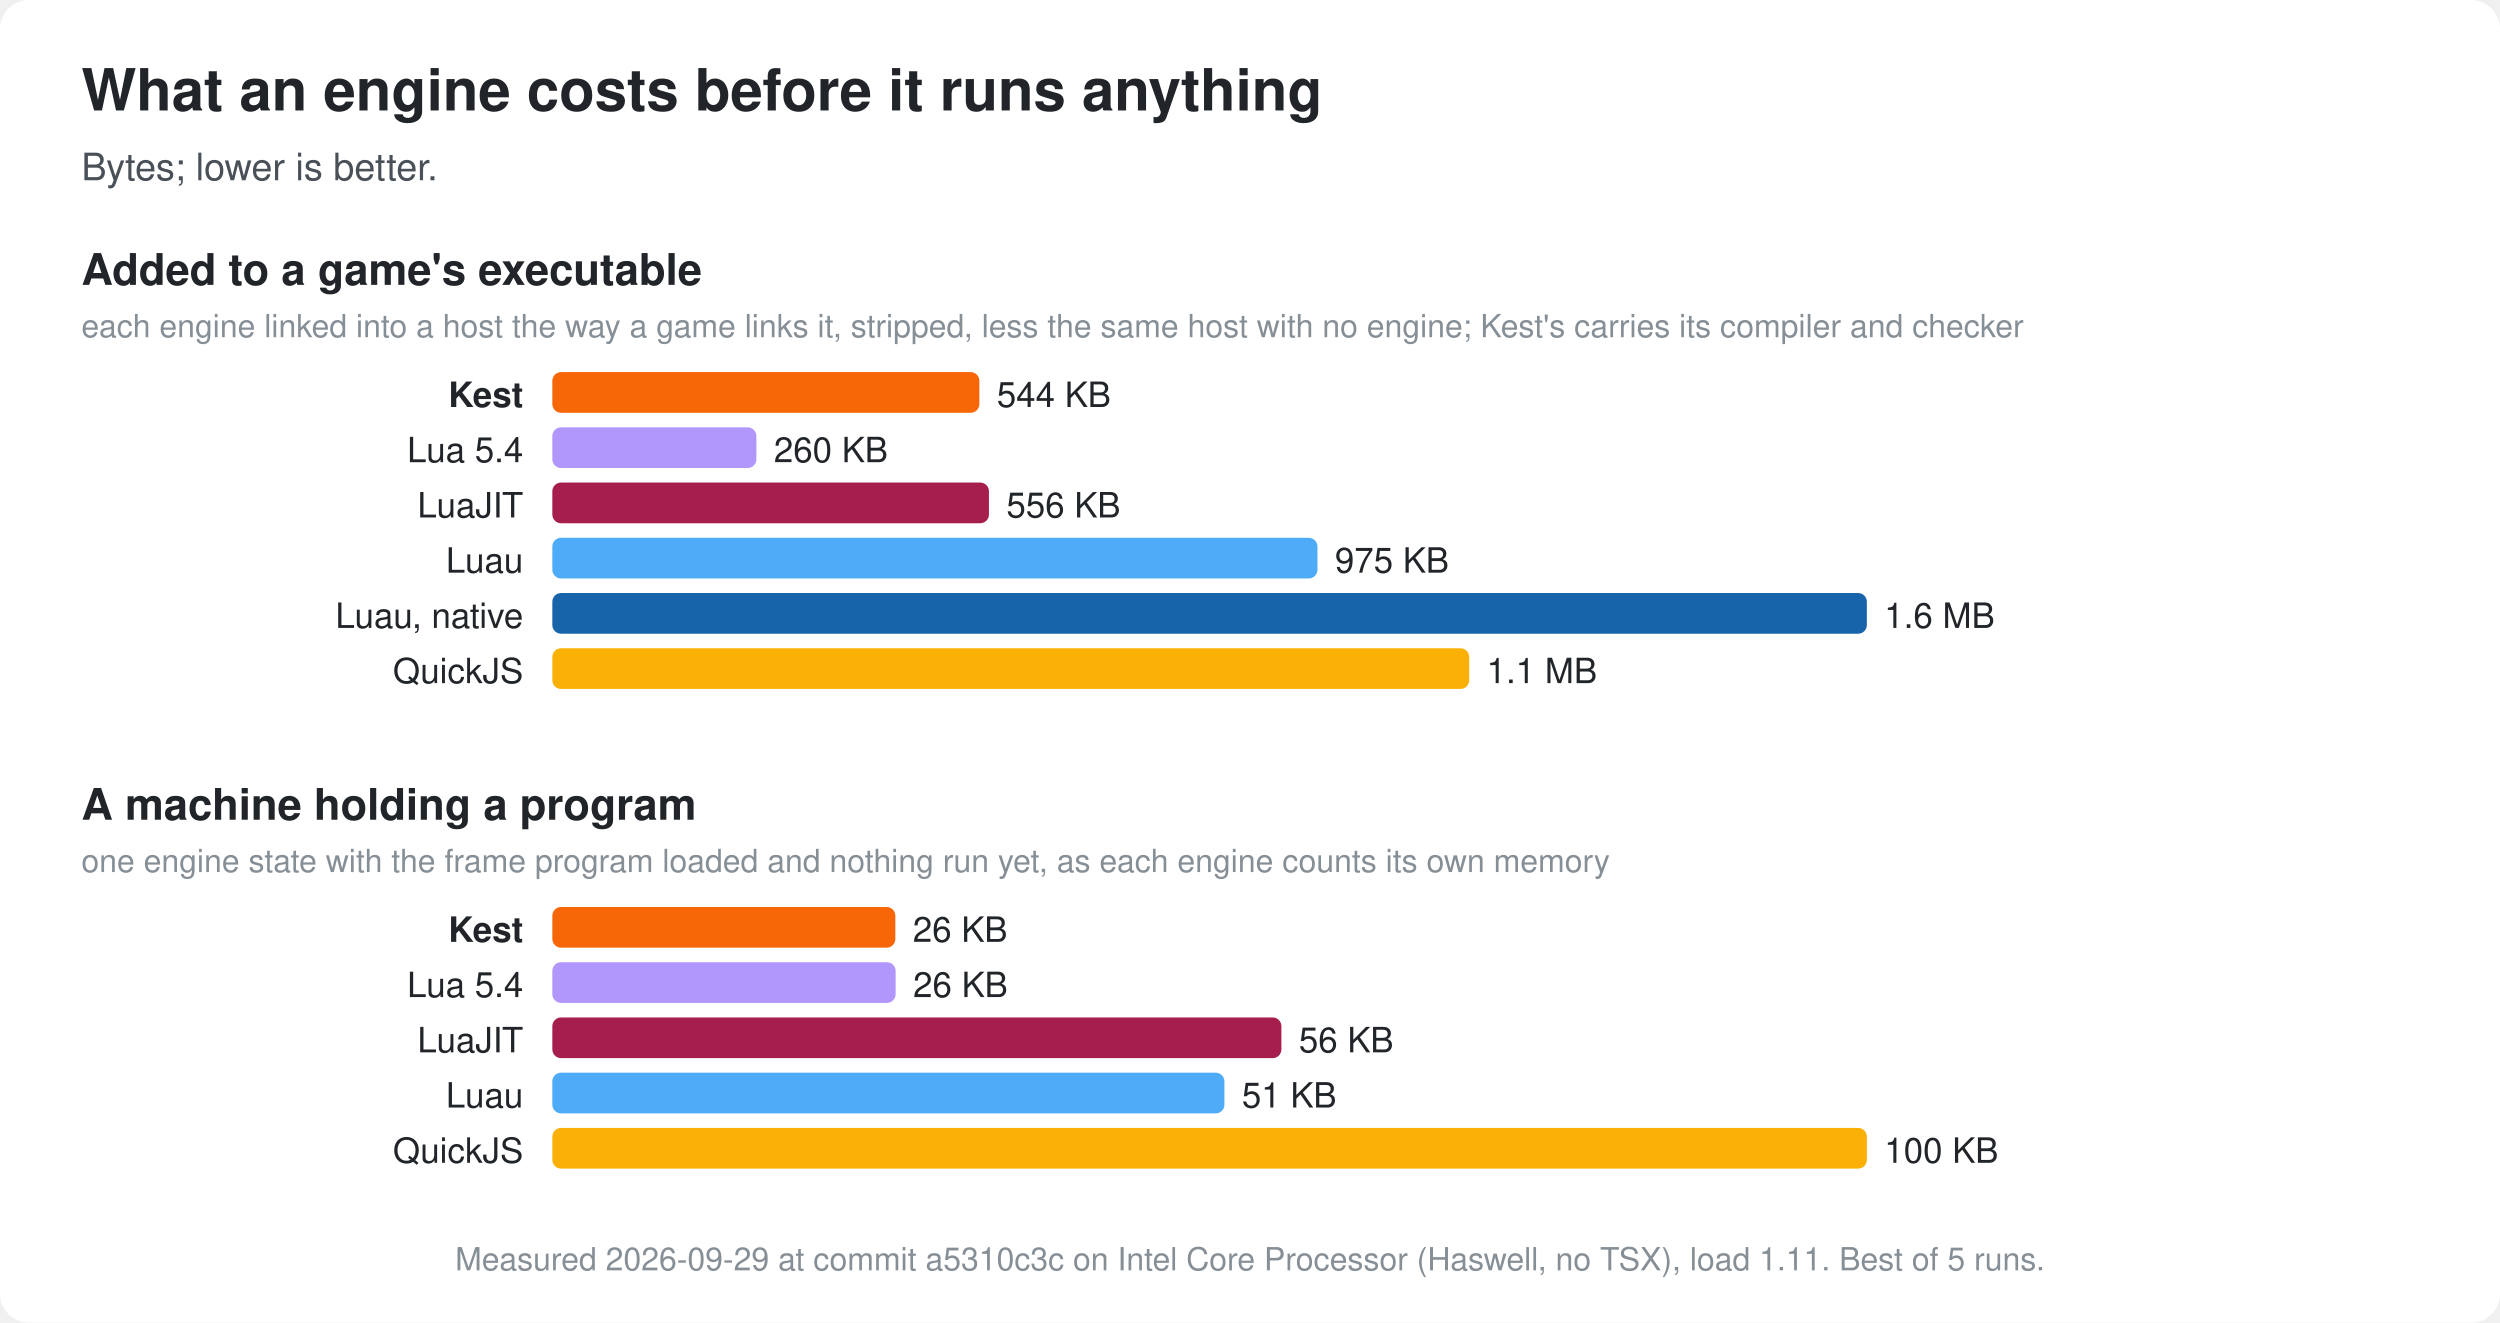
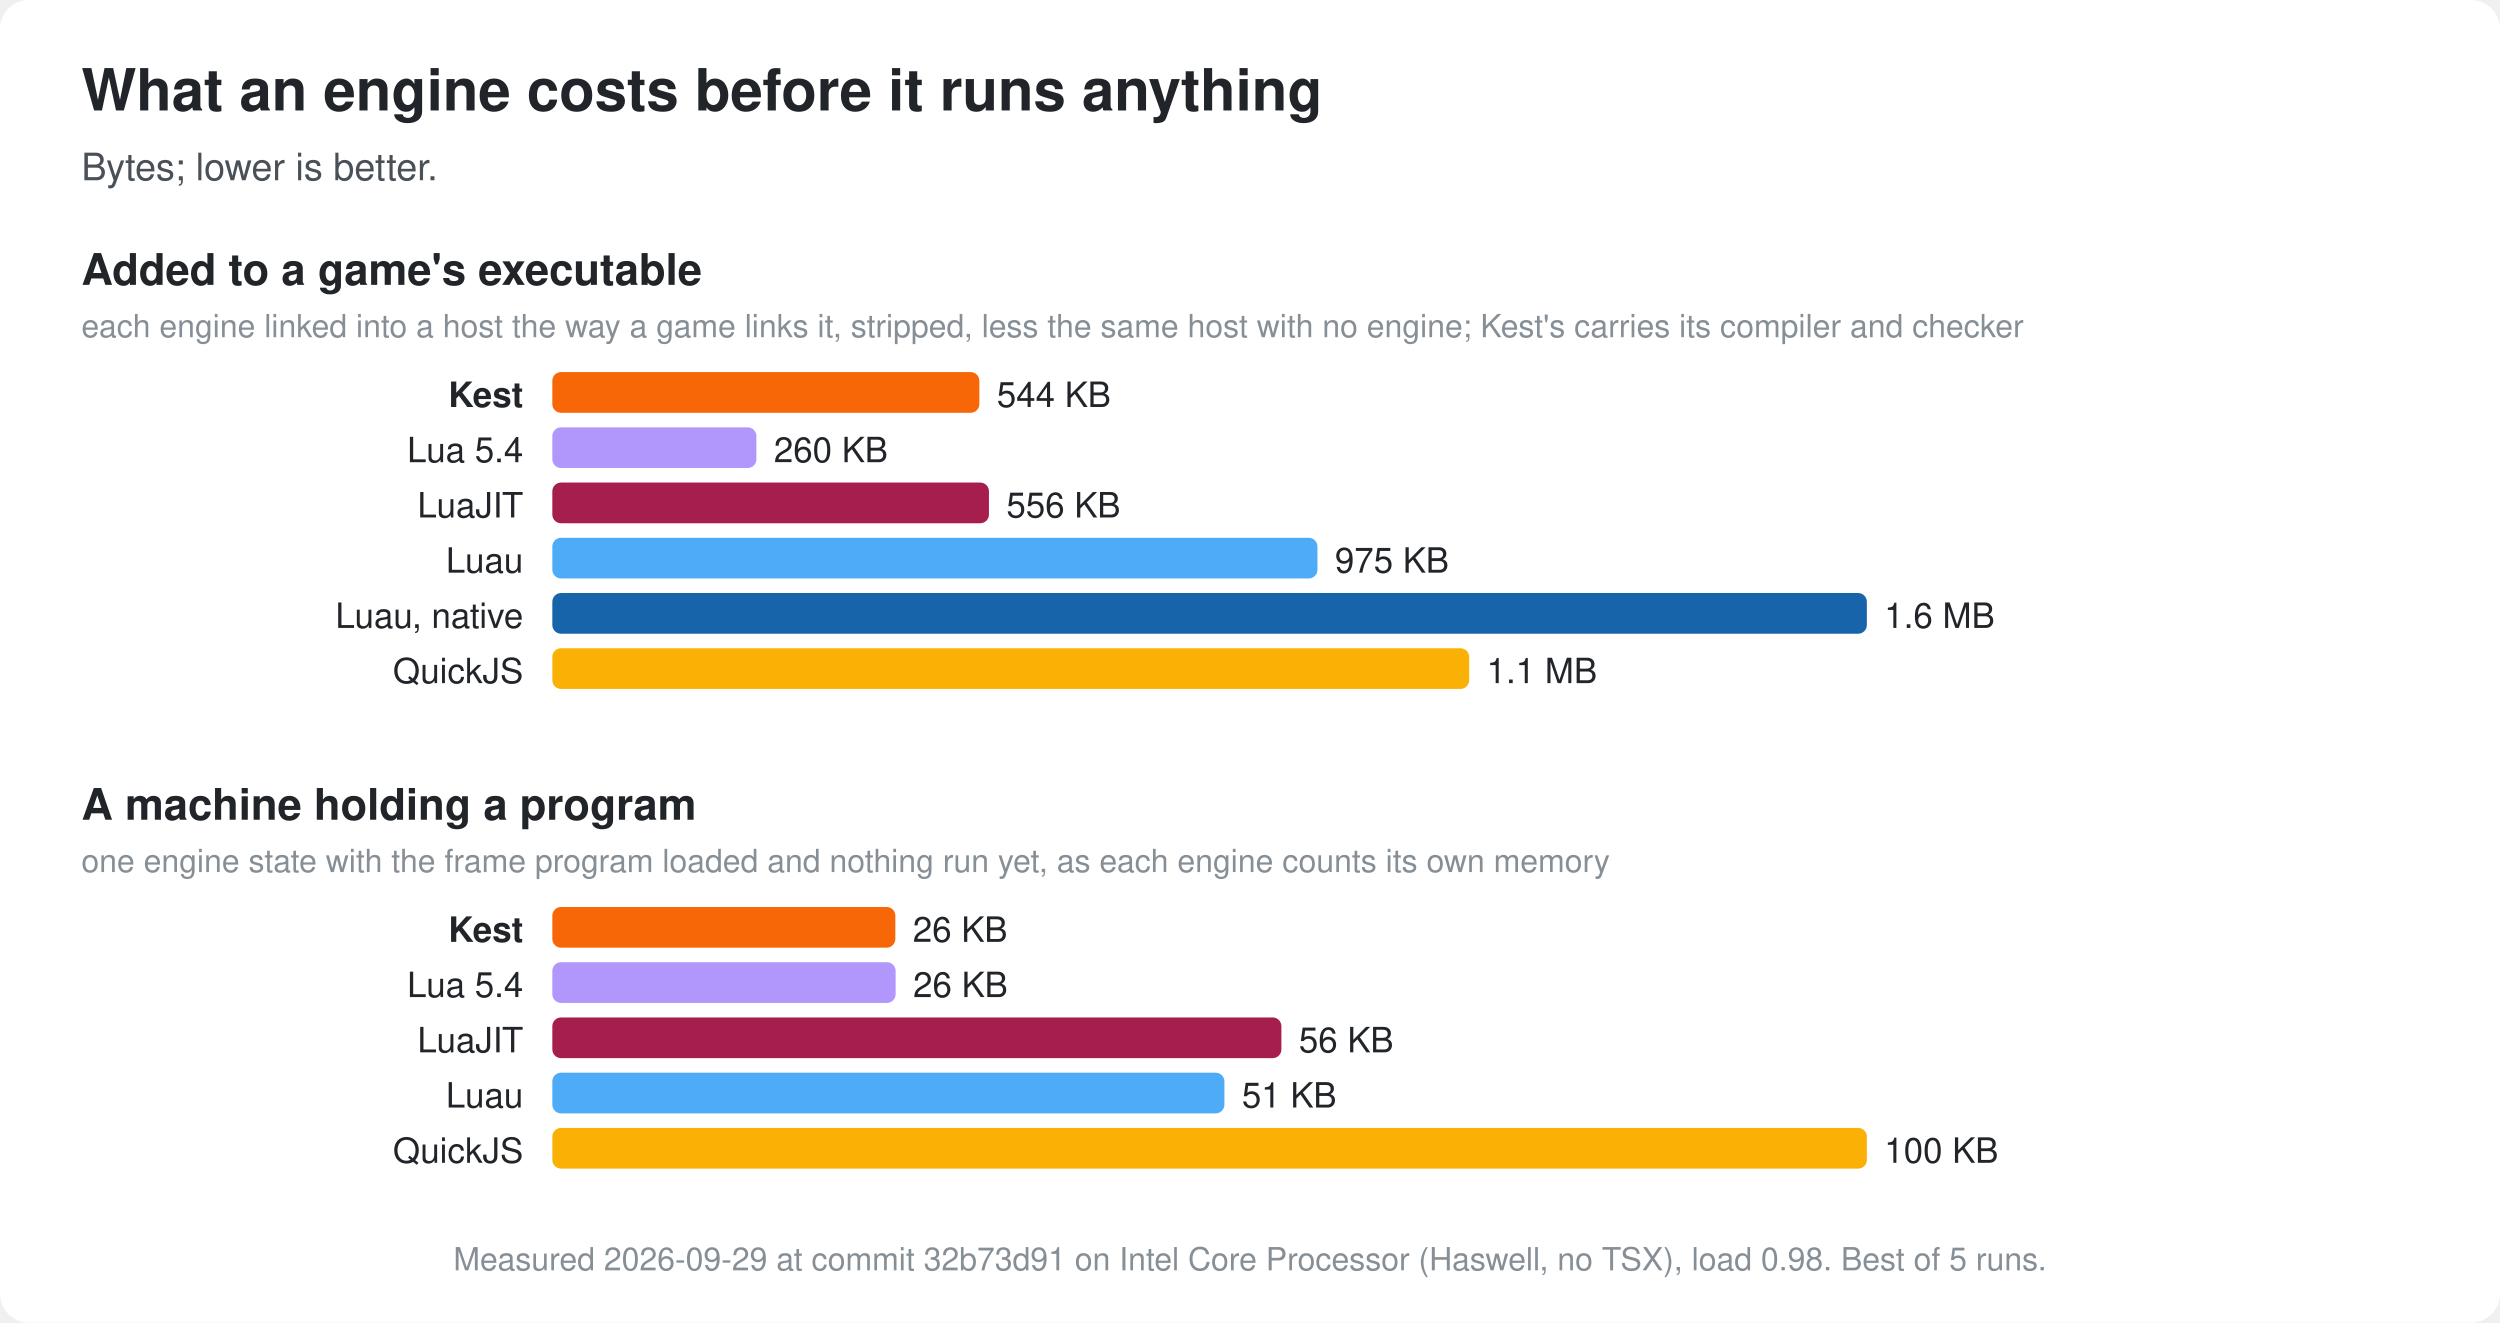
<svg xmlns="http://www.w3.org/2000/svg" width="860" height="455" viewBox="0 0 860 455">
  <rect width="100%" height="100%" rx="10" fill="#ffffff" />
  <text x="28.0" y="38.0" font-family="-apple-system,Segoe UI,Helvetica,Arial,sans-serif" font-size="20" font-weight="bold" fill="#212529" text-anchor="start">What an engine costs before it runs anything</text>
  <text x="28.0" y="62.0" font-family="-apple-system,Segoe UI,Helvetica,Arial,sans-serif" font-size="13" font-weight="normal" fill="#495057" text-anchor="start">Bytes; lower is better.</text>
  <text x="28.0" y="98.0" font-family="-apple-system,Segoe UI,Helvetica,Arial,sans-serif" font-size="15" font-weight="bold" fill="#212529" text-anchor="start">Added to a game's executable</text>
  <text x="28.0" y="116.0" font-family="-apple-system,Segoe UI,Helvetica,Arial,sans-serif" font-size="11" font-weight="normal" fill="#868e96" text-anchor="start">each engine linked into a host the way a game links it, stripped, less the same host with no engine; Kest's carries its compiler and checker</text>
  <text x="180.0" y="140.0" font-family="-apple-system,Segoe UI,Helvetica,Arial,sans-serif" font-size="12" font-weight="bold" fill="#212529" text-anchor="end">Kest</text>
  <rect x="190" y="128.0" width="146.9" height="14" rx="3" fill="#f76707" />
  <text x="342.9" y="140.0" font-family="-apple-system,Segoe UI,Helvetica,Arial,sans-serif" font-size="12" font-weight="normal" fill="#212529" text-anchor="start">544 KB</text>
  <text x="180.0" y="159.0" font-family="-apple-system,Segoe UI,Helvetica,Arial,sans-serif" font-size="12" font-weight="normal" fill="#212529" text-anchor="end">Lua 5.4</text>
  <rect x="190" y="147.0" width="70.2" height="14" rx="3" fill="#b197fc" />
  <text x="266.2" y="159.0" font-family="-apple-system,Segoe UI,Helvetica,Arial,sans-serif" font-size="12" font-weight="normal" fill="#212529" text-anchor="start">260 KB</text>
  <text x="180.0" y="178.0" font-family="-apple-system,Segoe UI,Helvetica,Arial,sans-serif" font-size="12" font-weight="normal" fill="#212529" text-anchor="end">LuaJIT</text>
  <rect x="190" y="166.0" width="150.2" height="14" rx="3" fill="#a61e4d" />
  <text x="346.2" y="178.0" font-family="-apple-system,Segoe UI,Helvetica,Arial,sans-serif" font-size="12" font-weight="normal" fill="#212529" text-anchor="start">556 KB</text>
  <text x="180.0" y="197.0" font-family="-apple-system,Segoe UI,Helvetica,Arial,sans-serif" font-size="12" font-weight="normal" fill="#212529" text-anchor="end">Luau</text>
  <rect x="190" y="185.0" width="263.2" height="14" rx="3" fill="#4dabf7" />
  <text x="459.2" y="197.0" font-family="-apple-system,Segoe UI,Helvetica,Arial,sans-serif" font-size="12" font-weight="normal" fill="#212529" text-anchor="start">975 KB</text>
  <text x="180.0" y="216.0" font-family="-apple-system,Segoe UI,Helvetica,Arial,sans-serif" font-size="12" font-weight="normal" fill="#212529" text-anchor="end">Luau, native</text>
  <rect x="190" y="204.0" width="452.2" height="14" rx="3" fill="#1864ab" />
  <text x="648.2" y="216.0" font-family="-apple-system,Segoe UI,Helvetica,Arial,sans-serif" font-size="12" font-weight="normal" fill="#212529" text-anchor="start">1.6 MB</text>
  <text x="180.0" y="235.0" font-family="-apple-system,Segoe UI,Helvetica,Arial,sans-serif" font-size="12" font-weight="normal" fill="#212529" text-anchor="end">QuickJS</text>
  <rect x="190" y="223.0" width="315.4" height="14" rx="3" fill="#fab005" />
  <text x="511.4" y="235.0" font-family="-apple-system,Segoe UI,Helvetica,Arial,sans-serif" font-size="12" font-weight="normal" fill="#212529" text-anchor="start">1.1 MB</text>
  <text x="28.0" y="282.0" font-family="-apple-system,Segoe UI,Helvetica,Arial,sans-serif" font-size="15" font-weight="bold" fill="#212529" text-anchor="start">A machine holding a program</text>
  <text x="28.0" y="300.0" font-family="-apple-system,Segoe UI,Helvetica,Arial,sans-serif" font-size="11" font-weight="normal" fill="#868e96" text-anchor="start">one engine state with the frame program loaded and nothing run yet, as each engine counts its own memory</text>
  <text x="180.0" y="324.0" font-family="-apple-system,Segoe UI,Helvetica,Arial,sans-serif" font-size="12" font-weight="bold" fill="#212529" text-anchor="end">Kest</text>
  <rect x="190" y="312.0" width="118.0" height="14" rx="3" fill="#f76707" />
  <text x="314.0" y="324.0" font-family="-apple-system,Segoe UI,Helvetica,Arial,sans-serif" font-size="12" font-weight="normal" fill="#212529" text-anchor="start">26 KB</text>
  <text x="180.0" y="343.0" font-family="-apple-system,Segoe UI,Helvetica,Arial,sans-serif" font-size="12" font-weight="normal" fill="#212529" text-anchor="end">Lua 5.4</text>
  <rect x="190" y="331.0" width="118.1" height="14" rx="3" fill="#b197fc" />
  <text x="314.1" y="343.0" font-family="-apple-system,Segoe UI,Helvetica,Arial,sans-serif" font-size="12" font-weight="normal" fill="#212529" text-anchor="start">26 KB</text>
  <text x="180.0" y="362.0" font-family="-apple-system,Segoe UI,Helvetica,Arial,sans-serif" font-size="12" font-weight="normal" fill="#212529" text-anchor="end">LuaJIT</text>
  <rect x="190" y="350.0" width="250.8" height="14" rx="3" fill="#a61e4d" />
  <text x="446.8" y="362.0" font-family="-apple-system,Segoe UI,Helvetica,Arial,sans-serif" font-size="12" font-weight="normal" fill="#212529" text-anchor="start">56 KB</text>
  <text x="180.0" y="381.0" font-family="-apple-system,Segoe UI,Helvetica,Arial,sans-serif" font-size="12" font-weight="normal" fill="#212529" text-anchor="end">Luau</text>
  <rect x="190" y="369.0" width="231.2" height="14" rx="3" fill="#4dabf7" />
  <text x="427.2" y="381.0" font-family="-apple-system,Segoe UI,Helvetica,Arial,sans-serif" font-size="12" font-weight="normal" fill="#212529" text-anchor="start">51 KB</text>
  <text x="180.0" y="400.0" font-family="-apple-system,Segoe UI,Helvetica,Arial,sans-serif" font-size="12" font-weight="normal" fill="#212529" text-anchor="end">QuickJS</text>
  <rect x="190" y="388.0" width="452.2" height="14" rx="3" fill="#fab005" />
  <text x="648.2" y="400.0" font-family="-apple-system,Segoe UI,Helvetica,Arial,sans-serif" font-size="12" font-weight="normal" fill="#212529" text-anchor="start">100 KB</text>
-   <text x="430.0" y="437.0" font-family="-apple-system,Segoe UI,Helvetica,Arial,sans-serif" font-size="11" font-weight="normal" fill="#868e96" text-anchor="middle">Measured 2026-09-29 at commit a5310c3c on Intel Core Processor (Haswell, no TSX), load 1.11. Best of 5 runs.</text>
+   <text x="430.0" y="437.0" font-family="-apple-system,Segoe UI,Helvetica,Arial,sans-serif" font-size="11" font-weight="normal" fill="#868e96" text-anchor="middle">Measured 2026-09-29 at commit 32b73d91 on Intel Core Processor (Haswell, no TSX), load 0.98. Best of 5 runs.</text>
</svg>
